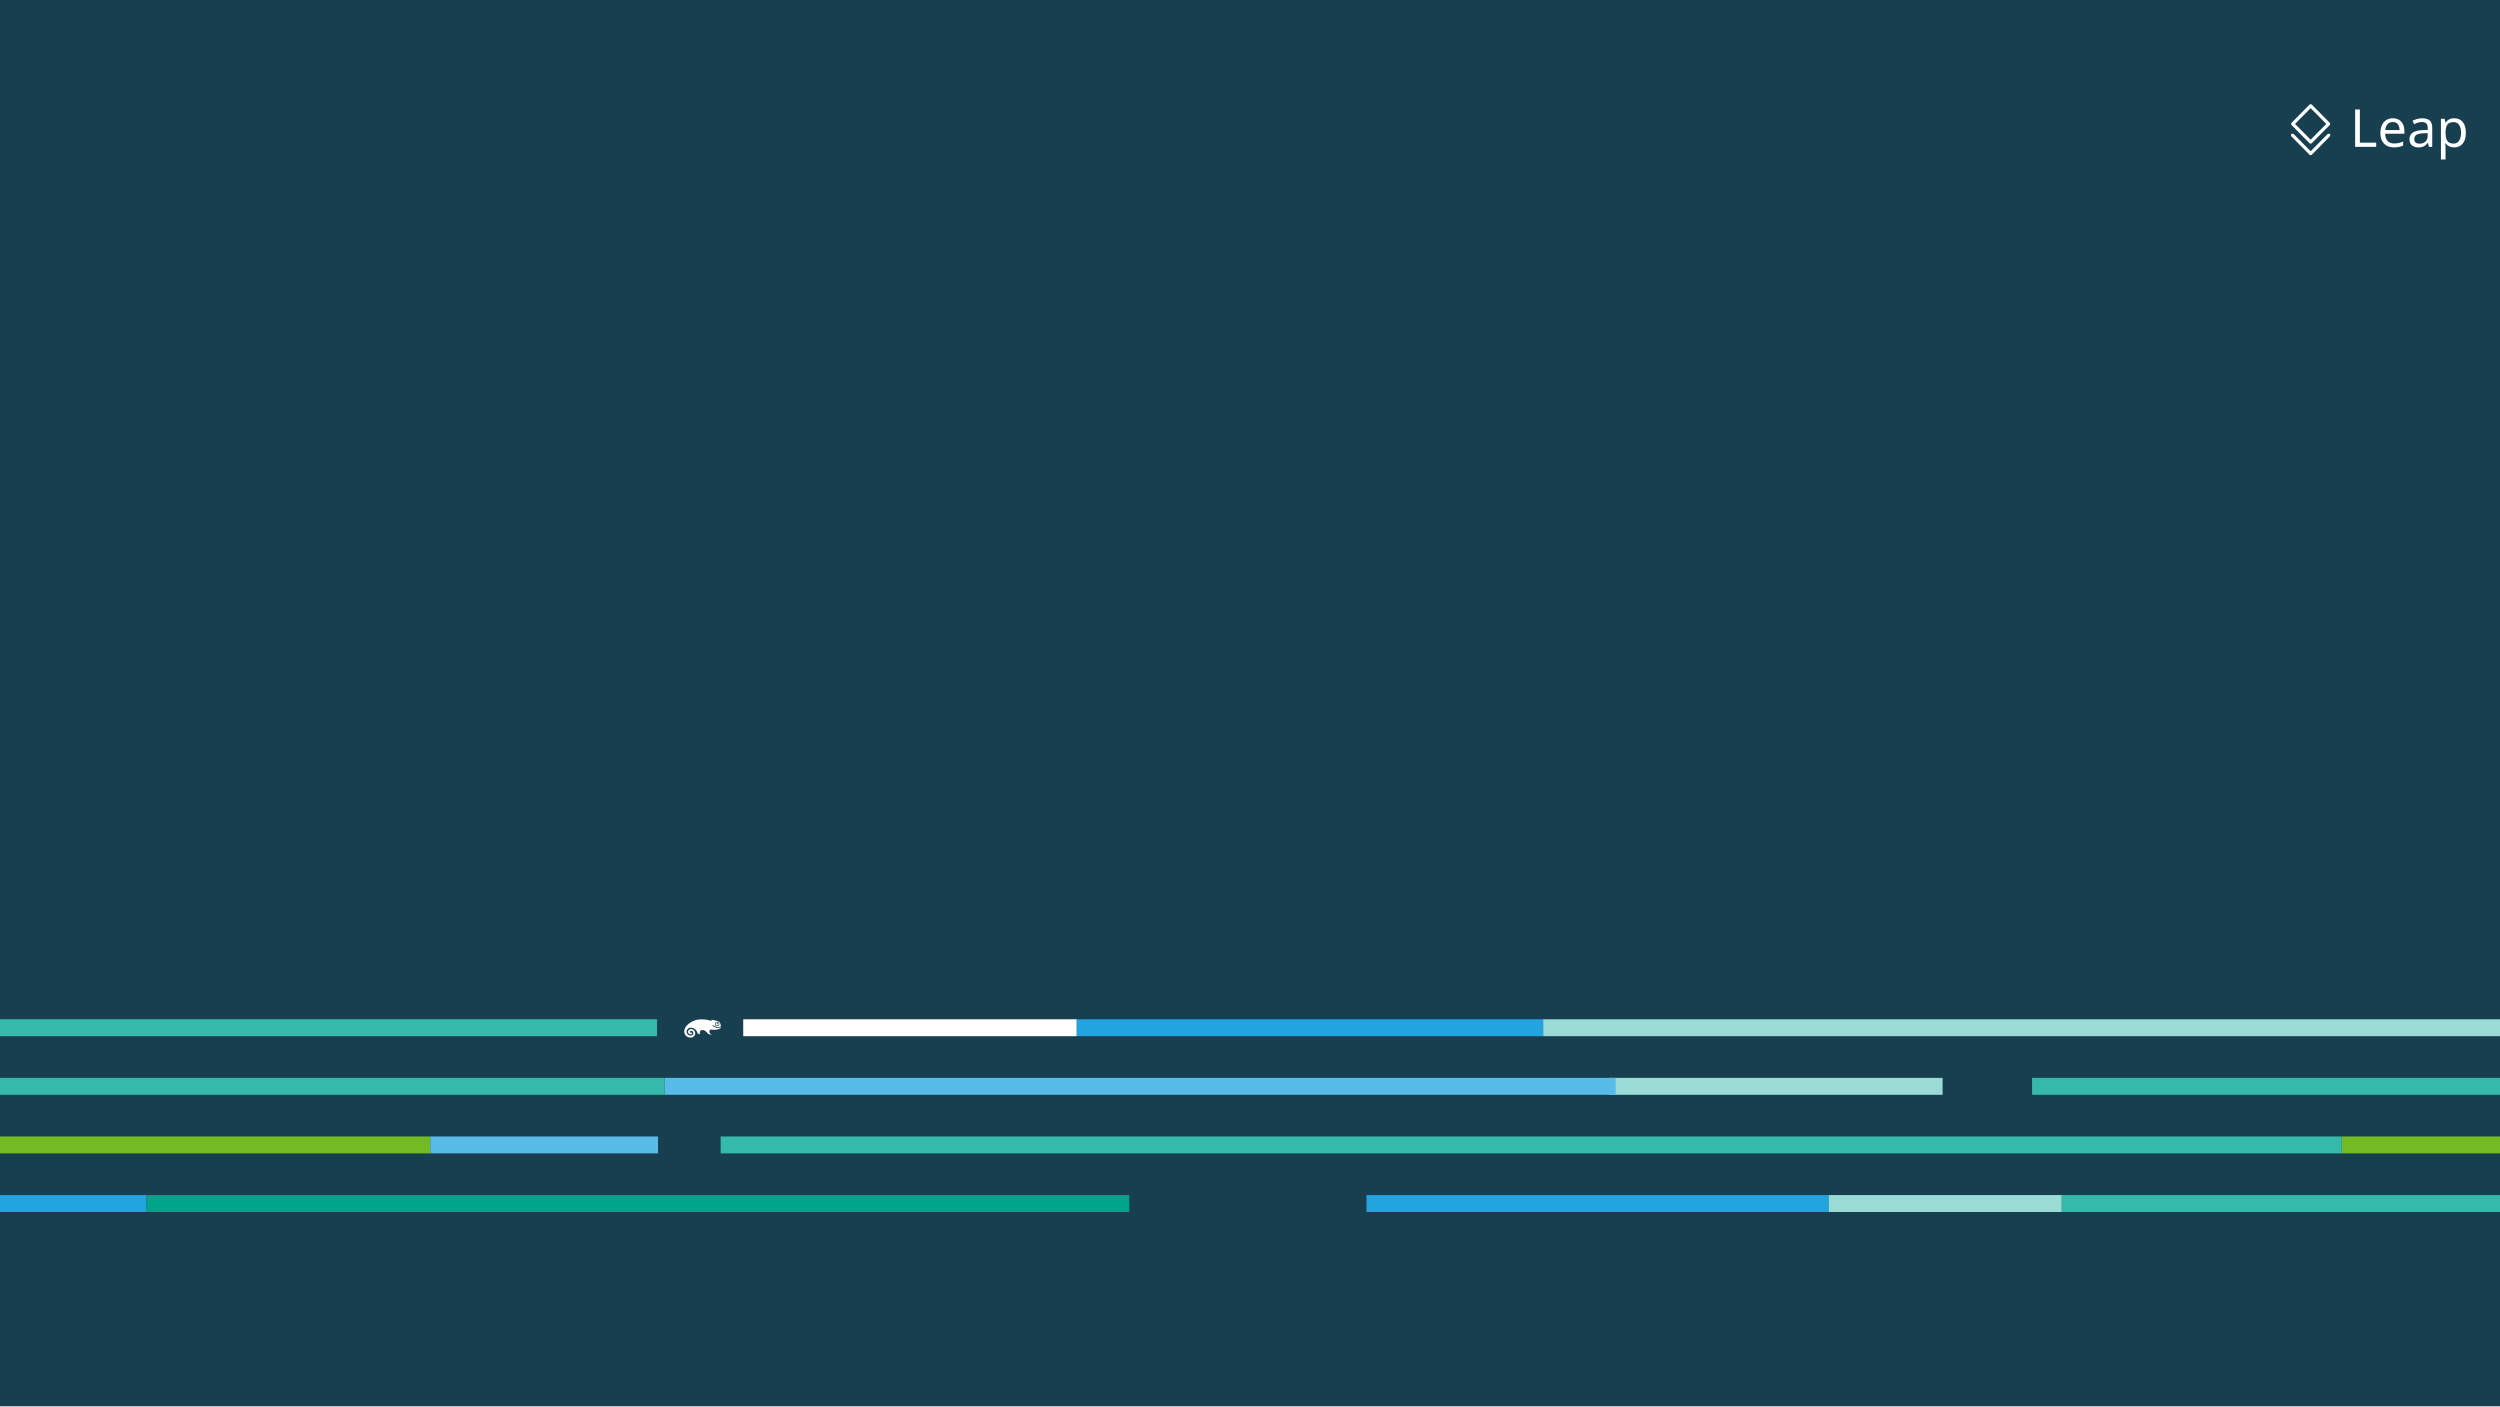
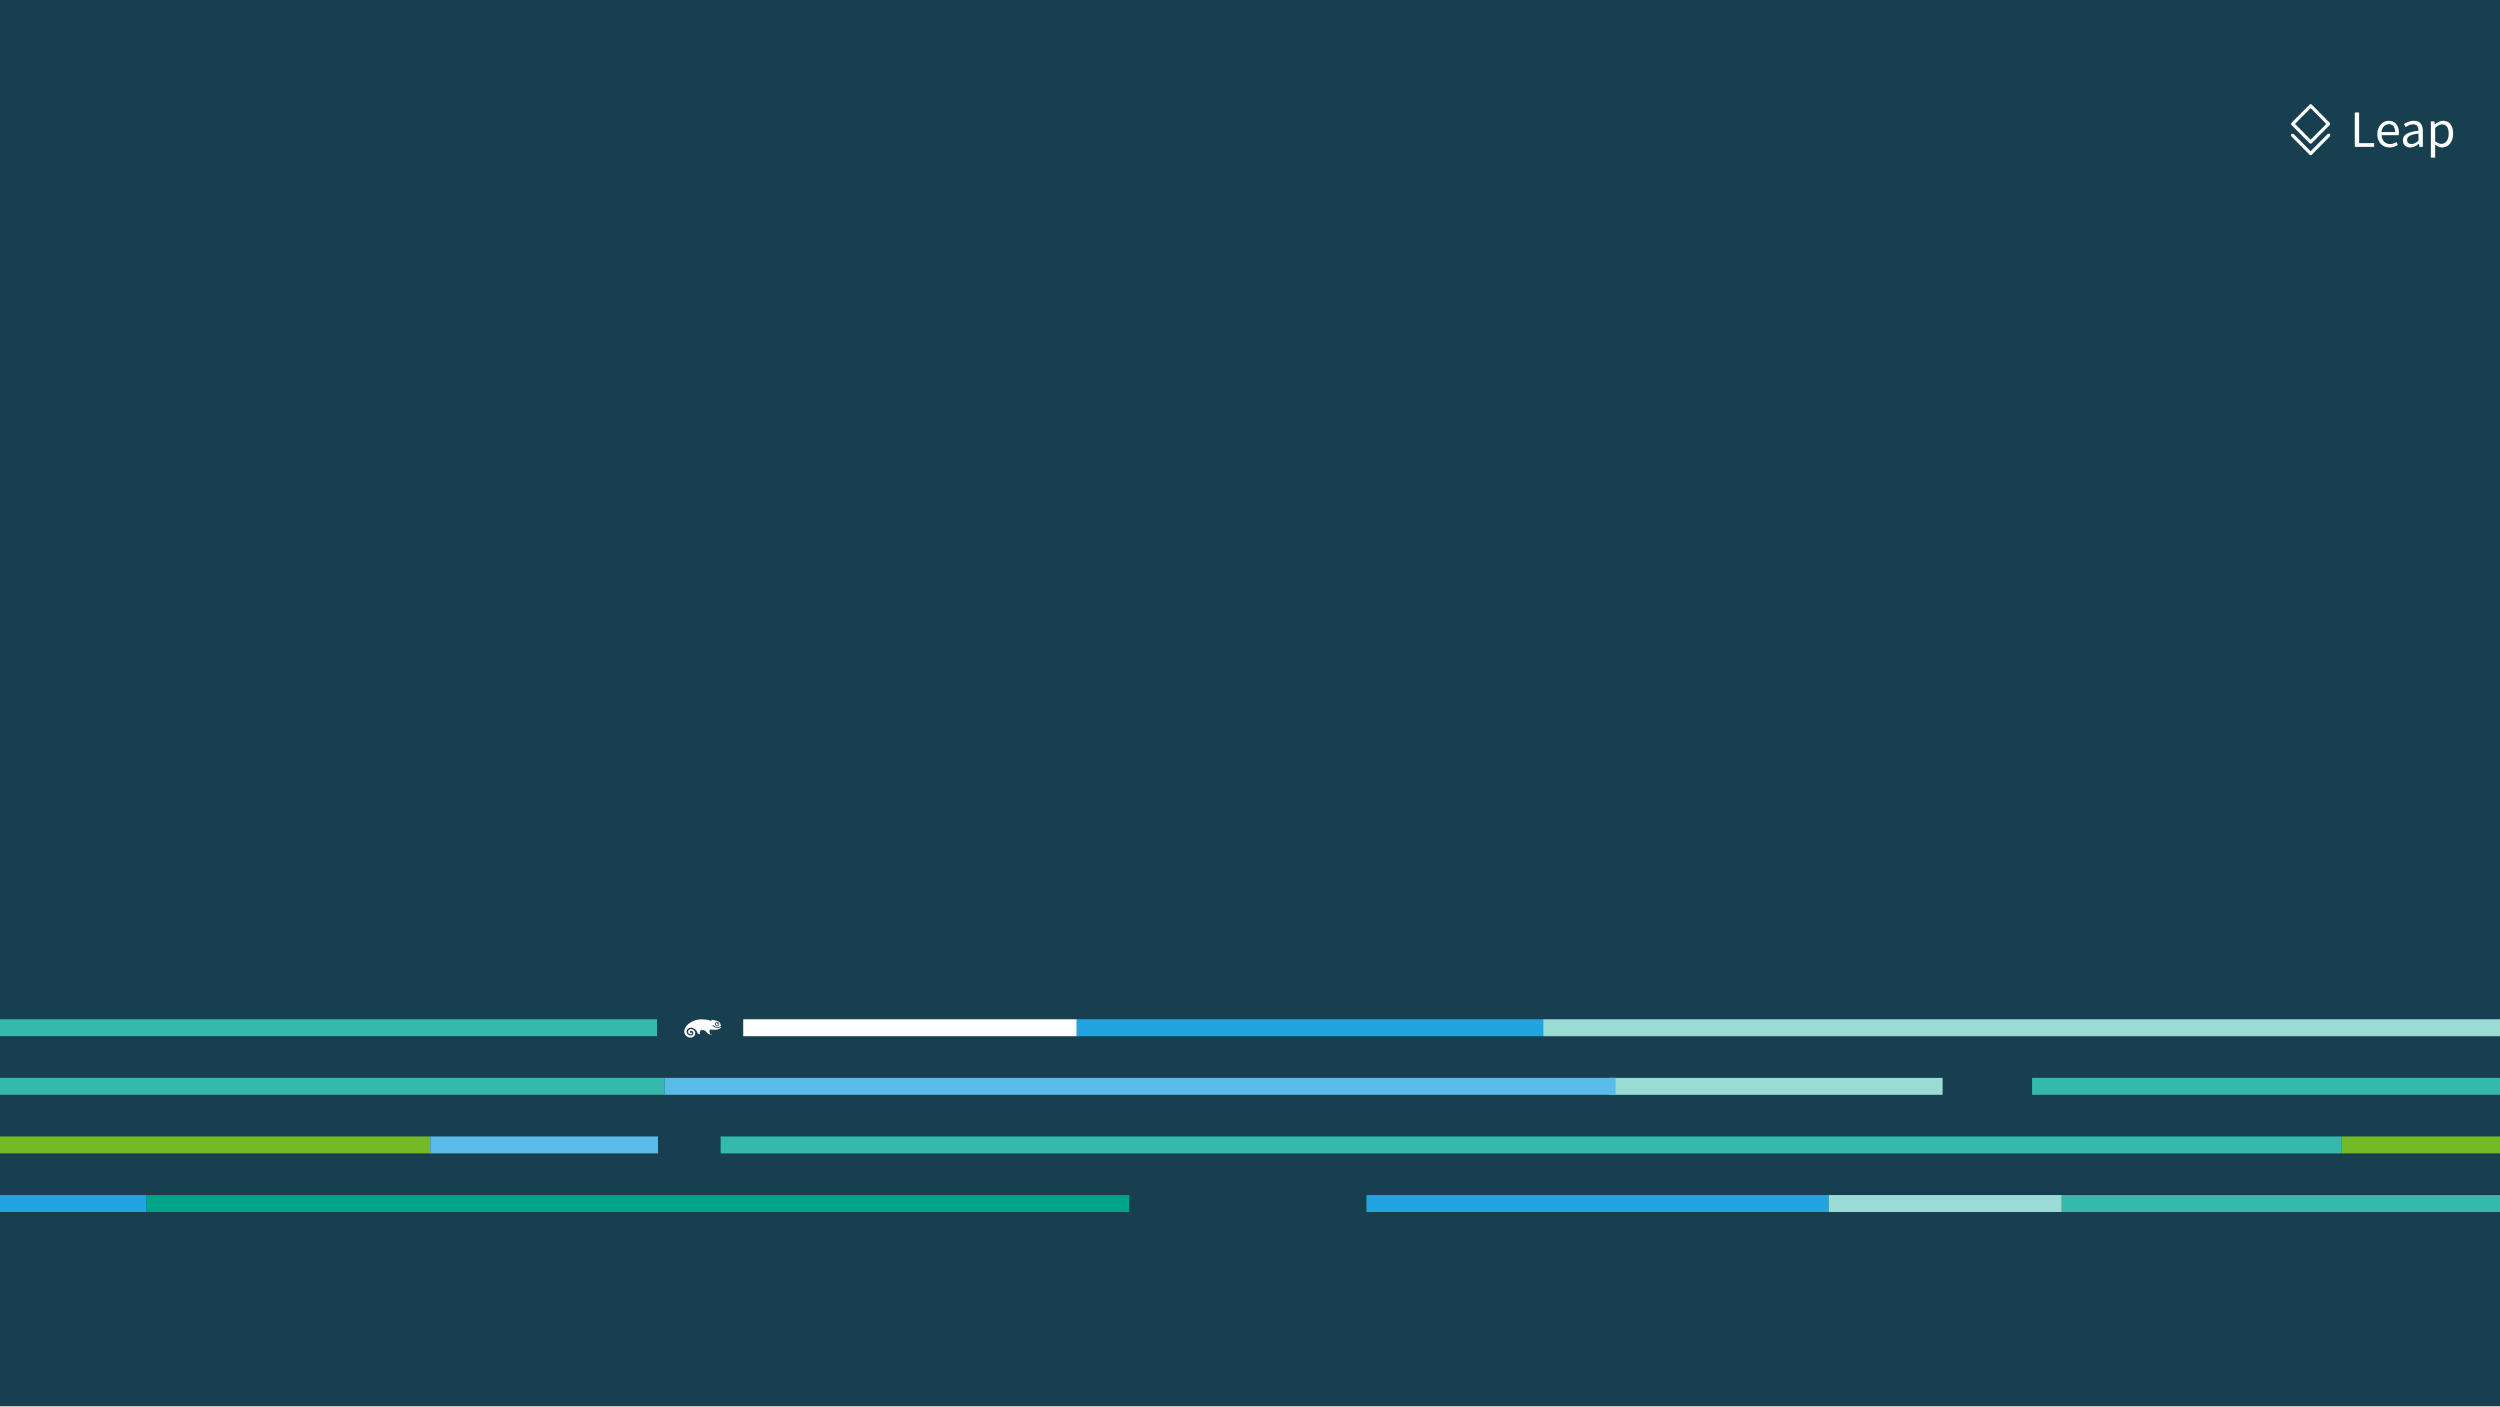
<svg xmlns="http://www.w3.org/2000/svg" width="1920px" height="1080px" viewBox="0 0 1920 1080" version="1.1" id="SVGRoot">
  <defs id="defs10" />
  <g id="layer1">
    <path id="rect25" style="fill:#173f4f;fill-opacity:1" d="M 0,0 H 1920 V 1080 H 0 Z" />
    <rect style="fill:#35b9ab;fill-opacity:1;stroke-width:0.961" id="rect859" width="504.756" height="13" x="-2.4424907e-14" y="782.803" />
    <rect style="fill:#173f4f;fill-opacity:1;stroke-width:1.293" id="rect865" width="66.032" height="13" x="504.756" y="782.803" />
    <rect style="fill:#ffffff;fill-opacity:1;stroke-width:2.268" id="rect869" width="256.126" height="13" x="570.797" y="782.803" />
    <rect style="fill:#21a4df;fill-opacity:1;stroke-width:2.072" id="rect873" width="358.176" height="13" x="826.997" y="782.803" />
    <rect style="fill:#9adcd5;fill-opacity:1;stroke-width:0.797" id="rect877" width="734.827" height="13" x="1185.173" y="782.803" />
    <rect style="fill:#35b9ab;fill-opacity:1;stroke-width:0.967" id="rect859-3" width="510.448" height="13" x="5.5511151e-15" y="827.803" />
    <rect style="fill:#173f4f;fill-opacity:1;stroke-width:1.293" id="rect865-6" width="66.032" height="13" x="1515.448" y="827.803" />
    <rect style="fill:#9adcd5;fill-opacity:1;stroke-width:2.268" id="rect869-7" width="256.126" height="13" x="1235.807" y="827.803" />
    <rect style="fill:#35b9ab;fill-opacity:1;stroke-width:2.075" id="rect873-5" width="359.367" height="13" x="1560.633" y="827.803" />
    <rect style="fill:#59bbe7;fill-opacity:1;stroke-width:0.794" id="rect877-3" width="730.359" height="13" x="510.448" y="827.803" />
    <rect style="fill:#73ba25;fill-opacity:1;stroke-width:0.765" id="rect932" width="330.448" height="13" x="-5.9952043e-15" y="872.803" />
    <rect style="fill:#59bbe7;fill-opacity:1;stroke-width:0.9" id="rect937" width="175" height="13" x="330.448" y="872.803" />
    <rect style="fill:#173f4f;fill-opacity:1;stroke-width:0.915" id="rect957" width="48" height="13" x="505.448" y="872.803" />
    <rect style="fill:#35b9ab;fill-opacity:1;stroke-width:4.24" id="rect961" width="1245" height="13" x="553.448" y="872.803" />
    <rect style="fill:#73ba25;fill-opacity:1;stroke-width:1.007" id="rect965" width="121.552" height="13" x="1798.448" y="872.803" />
    <rect style="fill:#21a4df;fill-opacity:1;stroke-width:0.91" id="rect976" width="112.507" height="13" x="-4.4408921e-16" y="917.803" />
    <rect style="fill:#00a489;fill-opacity:1;stroke-width:0.803" id="rect980" width="755" height="13" x="112.448" y="917.803" />
    <rect style="fill:#173f4f;fill-opacity:1;stroke-width:0.892" id="rect984" width="182" height="13" x="867.448" y="917.803" />
    <rect style="fill:#21a4df;fill-opacity:1;stroke-width:0.659" id="rect992" width="355" height="13" x="1049.448" y="917.803" />
    <rect style="fill:#9adcd5;fill-opacity:1;stroke-width:0.669" id="rect996" width="179" height="13" x="1404.448" y="917.803" />
    <rect style="fill:#35b9ab;fill-opacity:1;stroke-width:0.936" id="rect998" width="336.552" height="13" x="1583.448" y="917.803" />
    <g transform="matrix(0.0941817,0,0,0.0941817,501.4856,741.2278)" fill="#73ba25" id="g64" style="fill:#ffffff">
      <path id="Geeko" d="m 523.71,467.88 c -3.311,-0.119 -6.451,1.051 -8.85,3.301 -2.399,2.25 -3.815,5.298 -3.915,8.599 -0.23,6.821 5.111,12.559 11.916,12.81 3.309,0.1 6.465,-1.07 8.878,-3.32 2.41,-2.261 3.795,-5.311 3.901,-8.599 0.23,-6.819 -5.109,-12.549 -11.93,-12.791 z m 2.021,13.512 c -3.031,0 -5.479,-1.64 -5.479,-3.65 0,-2.029 2.448,-3.66 5.479,-3.66 3.031,0 5.486,1.631 5.486,3.66 0,2.01 -2.457,3.65 -5.486,3.65 z m 28.798,14.729 c 0.089,-0.069 0.295,-0.251 0.268,-0.419 -0.685,-4.279 -7.059,-25.029 -11.884,-30.019 -1.329,-1.359 -2.394,-2.699 -4.55,-3.96 -17.454,-10.171 -58.863,-16.309 -60.803,-16.59 0,0 -0.195,-0.041 -0.33,0.091 -0.105,0.102 -0.125,0.3 -0.125,0.3 0,0 -0.16,8.58 -0.184,9.539 -4.229,-1.421 -34.972,-11.351 -63.791,-12.351 -24.44,-0.859 -60.033,-4.02 -107.2,24.98 l -1.394,0.868 c -22.19,13.841 -37.51,30.91 -45.518,50.739 -2.512,6.24 -5.889,20.32 -2.541,33.569 1.442,5.791 4.13,11.61 7.756,16.819 8.194,11.77 21.944,19.58 36.749,20.899 20.904,1.87 36.733,-7.519 42.363,-25.099 3.871,-12.13 0,-29.928 -14.839,-39.007 -12.07,-7.391 -25.049,-5.711 -32.578,-0.73 -6.531,4.33 -10.23,11.06 -10.165,18.451 0.151,13.11 11.444,20.078 19.564,20.099 2.359,0 4.728,-0.41 7.399,-1.28 0.951,-0.289 1.845,-0.649 2.831,-1.259 l 0.309,-0.181 0.195,-0.13 -0.065,0.039 c 1.85,-1.261 2.964,-3.311 2.964,-5.511 0,-0.6 -0.084,-1.208 -0.256,-1.821 -0.959,-3.32 -4.239,-5.328 -7.638,-4.709 l -0.46,0.109 -0.621,0.189 -0.901,0.31 c -1.87,0.46 -3.269,0.5 -3.569,0.51 -0.951,-0.061 -5.625,-1.461 -5.625,-6.58 v -0.07 c 0,-1.88 0.754,-3.199 1.17,-3.92 1.454,-2.28 5.435,-4.518 10.814,-4.05 7.059,0.61 12.149,4.23 15.52,11.06 3.129,6.349 2.31,14.159 -2.11,19.88 -4.39,5.668 -12.205,8.078 -22.598,6.959 -10.481,-1.159 -19.34,-7.191 -24.303,-16.579 -4.856,-9.178 -5.121,-20.059 -0.686,-28.418 10.609,-20.029 30.649,-19.82 41.637,-17.921 16.26,2.82 34.758,17.819 41.319,35.138 1.059,2.761 1.599,4.949 2.071,6.95 l 0.709,2.99 18.37,8.969 c 0.395,0.193 0.528,0.258 0.686,0.14 0.189,-0.141 0.081,-0.53 0.081,-0.53 -0.114,-0.41 -0.381,-0.789 -0.805,-5.93 -0.349,-4.562 -1.059,-17.051 5.228,-23.24 2.441,-2.419 6.161,-4.578 9.099,-5.269 12.04,-2.941 26.159,-0.912 39.507,14.539 6.91,7.98 10.279,11.619 11.97,13.249 0,0 0.385,0.363 0.589,0.531 0.223,0.183 0.369,0.338 0.695,0.519 0.558,0.31 22.954,10.621 22.954,10.621 0,0 0.265,0.132 0.461,-0.11 0.194,-0.24 0.01,-0.479 0.01,-0.479 -0.149,-0.17 -14.199,-18.328 -11.698,-33.279 1.97,-11.909 11.447,-10.83 24.558,-9.35 4.279,0.5 9.152,1.059 14.196,1.172 14.084,0.089 29.254,-2.511 38.604,-6.601 6.049,-2.629 9.909,-4.379 12.328,-6.579 0.87,-0.721 1.321,-1.891 1.791,-3.15 l 0.33,-0.831 c 0.391,-1.021 0.966,-3.171 1.219,-4.35 0.102,-0.519 0.221,-1.027 -0.209,-1.359 -0.393,-0.303 -1.294,0.24 -1.294,0.24 -4.106,2.471 -14.369,7.151 -23.965,7.35 -11.914,0.24 -36.054,-12.061 -38.555,-13.36 -1.674,-3.986 -3.346,-7.972 -5.044,-11.948 17.27,11.379 31.594,17.668 42.559,18.638 12.207,1.087 21.723,-5.572 25.853,-8.343 0.541,-0.359 1.08,-0.762 1.576,-1.149 z m -48.992,-16.369 c 0.175,-4.73 2.155,-9.12 5.614,-12.34 3.46,-3.231 7.975,-4.9 12.708,-4.749 9.76,0.349 17.43,8.589 17.095,18.338 -0.184,4.73 -2.164,9.12 -5.614,12.33 -3.46,3.25 -7.964,4.92 -12.719,4.76 -9.75,-0.36 -17.411,-8.58 -17.084,-18.338 z" clip-rule="evenodd" fill-rule="evenodd" style="fill:#ffffff" />
      <g transform="matrix(1.7539,0,0,1.7539,-692,-166.47)" id="g62" style="fill:#ffffff">
        <path d="m 667.46,415.23 c 1.218,0 2.188,0.99 2.188,2.229 0,1.257 -0.971,2.237 -2.198,2.237 -1.218,0 -2.208,-0.98 -2.208,-2.237 0,-1.238 0.99,-2.229 2.208,-2.229 z m -0.01,0.346 c -0.98,0 -1.782,0.842 -1.782,1.882 0,1.06 0.802,1.891 1.792,1.891 0.99,0.011 1.782,-0.831 1.782,-1.881 0,-1.05 -0.792,-1.892 -1.782,-1.892 z m -0.416,3.179 h -0.396 v -2.485 c 0.208,-0.03 0.406,-0.06 0.703,-0.06 0.377,0 0.624,0.079 0.772,0.188 0.149,0.108 0.229,0.276 0.229,0.515 0,0.326 -0.218,0.524 -0.485,0.604 v 0.021 c 0.218,0.039 0.366,0.237 0.416,0.604 0.06,0.387 0.118,0.535 0.158,0.614 h -0.416 c -0.06,-0.079 -0.119,-0.307 -0.168,-0.634 -0.06,-0.316 -0.218,-0.436 -0.535,-0.436 h -0.277 v 1.069 z m 0,-1.377 h 0.287 c 0.327,0 0.604,-0.118 0.604,-0.426 0,-0.218 -0.158,-0.436 -0.604,-0.436 -0.129,0 -0.218,0.01 -0.287,0.021 z" fill="#73ba25" id="path60" style="fill:#ffffff" />
      </g>
    </g>
    <path d="m 1774.518,80 a 1.25,1.265 0 0 0 -0.825,0.364 l -13.749,13.909 a 1.25,1.265 0 0 0 0,1.788 l 13.749,13.909 a 1.25,1.265 0 0 0 1.767,0 l 13.749,-13.909 a 1.25,1.265 0 0 0 0,-1.788 L 1775.46,80.364 A 1.25,1.265 0 0 0 1774.518,80 Z m 0.058,3.047 11.982,12.121 -11.982,12.121 -11.981,-12.121 z m -14.999,19.706 v 1.265 a 1.25,1.264 0 0 0 0.367,0.894 l 13.749,13.909 a 1.25,1.265 0 0 0 1.767,0 l 13.749,-13.909 a 1.25,1.264 0 0 0 0.367,-0.894 1.25,1.264 0 0 0 0,-0.057 v -1.205 h -1.25 a 1.25,1.264 0 0 0 -0.883,0.372 l -12.865,13.015 -12.865,-13.015 a 1.25,1.264 0 0 0 -0.883,-0.364 v -0.002 z" color="#000000" color-rendering="auto" dominant-baseline="auto" fill="#fbc75d" image-rendering="auto" shape-rendering="auto" solid-color="#000000" stop-color="#000000" style="font-variant-ligatures:normal;font-variant-position:normal;font-variant-caps:normal;font-variant-numeric:normal;font-variant-alternates:normal;font-variant-east-asian:normal;font-feature-settings:normal;font-variation-settings:normal;text-indent:0;text-decoration:none;text-decoration-line:none;text-decoration-style:solid;text-decoration-color:#000000;text-transform:none;text-orientation:mixed;white-space:normal;shape-padding:0;shape-margin:0;inline-size:0;isolation:auto;mix-blend-mode:normal;fill:#ffffff;stroke-width:0.168" id="path64-3" />
-     <text xml:space="preserve" style="font-style:normal;font-weight:normal;font-size:40.257px;line-height:1.25;font-family:sans-serif;fill:#ffffff;fill-opacity:1;stroke:none;stroke-width:1.006;" x="1804.836" y="112.795" id="text323-6">
-       <tspan id="tspan321-7" x="1804.836" y="112.795" style="font-style:normal;font-variant:normal;font-weight:normal;font-stretch:normal;font-family:'Source Sans Pro';-inkscape-font-specification:'Source Sans Pro';fill:#ffffff;stroke-width:1.006;">Leap</tspan>
-     </text>
+     <g aria-label="Leap" id="text323-6" style="font-style:normal;font-weight:normal;font-size:40.257px;line-height:1.25;font-family:sans-serif;fill:#ffffff;fill-opacity:1;stroke:none;stroke-width:1.006">
+       <path id="path5298" style="font-style:normal;font-variant:normal;font-weight:normal;font-stretch:normal;font-family:'Source Sans Pro';-inkscape-font-specification:'Source Sans Pro';fill:#ffffff;stroke-width:1.006" d="M 1808.459 86.387 L 1808.459 112.795 L 1823.353 112.795 L 1823.353 109.938 L 1811.801 109.938 L 1811.801 86.387 L 1808.459 86.387 z M 1834.545 92.748 C 1830.076 92.748 1825.77 96.652 1825.77 103.053 C 1825.77 109.454 1829.915 113.277 1835.148 113.277 C 1837.805 113.277 1839.899 112.353 1841.59 111.266 L 1840.422 109.092 C 1838.973 110.018 1837.403 110.621 1835.551 110.621 C 1831.807 110.621 1829.271 107.965 1829.029 103.818 L 1842.234 103.818 C 1842.315 103.335 1842.355 102.61 1842.355 101.926 C 1842.355 96.33 1839.537 92.748 1834.545 92.748 z M 1853.949 92.748 C 1850.809 92.748 1848.071 94.116 1846.26 95.283 L 1847.549 97.578 C 1849.079 96.531 1851.13 95.484 1853.385 95.484 C 1856.605 95.484 1857.41 97.901 1857.41 100.396 C 1849.077 101.322 1845.414 103.455 1845.414 107.723 C 1845.414 111.225 1847.87 113.277 1851.131 113.277 C 1853.587 113.277 1855.759 111.991 1857.611 110.461 L 1857.732 110.461 L 1858.016 112.795 L 1860.752 112.795 L 1860.752 100.799 C 1860.752 95.928 1858.74 92.748 1853.949 92.748 z M 1876.291 92.748 C 1873.996 92.748 1871.822 93.995 1870.051 95.484 L 1869.93 95.484 L 1869.648 93.23 L 1866.91 93.23 L 1866.912 121.047 L 1870.213 121.047 L 1870.213 114.445 L 1870.131 111.023 C 1871.942 112.432 1873.755 113.277 1875.566 113.277 C 1880.035 113.277 1884.02 109.373 1884.02 102.73 C 1884.02 96.652 1881.323 92.748 1876.291 92.748 z M 1834.625 95.363 C 1837.685 95.363 1839.457 97.498 1839.457 101.443 L 1828.99 101.443 C 1829.393 97.579 1831.888 95.363 1834.625 95.363 z M 1875.445 95.525 C 1879.149 95.525 1880.6 98.423 1880.6 102.73 C 1880.6 107.561 1878.225 110.5 1875.004 110.5 C 1873.716 110.5 1871.984 109.937 1870.213 108.447 L 1870.213 98.182 C 1872.145 96.451 1873.795 95.525 1875.445 95.525 z M 1857.41 102.57 L 1857.41 108.004 C 1855.518 109.695 1853.99 110.621 1852.098 110.621 C 1850.165 110.621 1848.635 109.695 1848.635 107.48 C 1848.635 104.985 1850.889 103.375 1857.41 102.57 z " />
+     </g>
  </g>
</svg>
